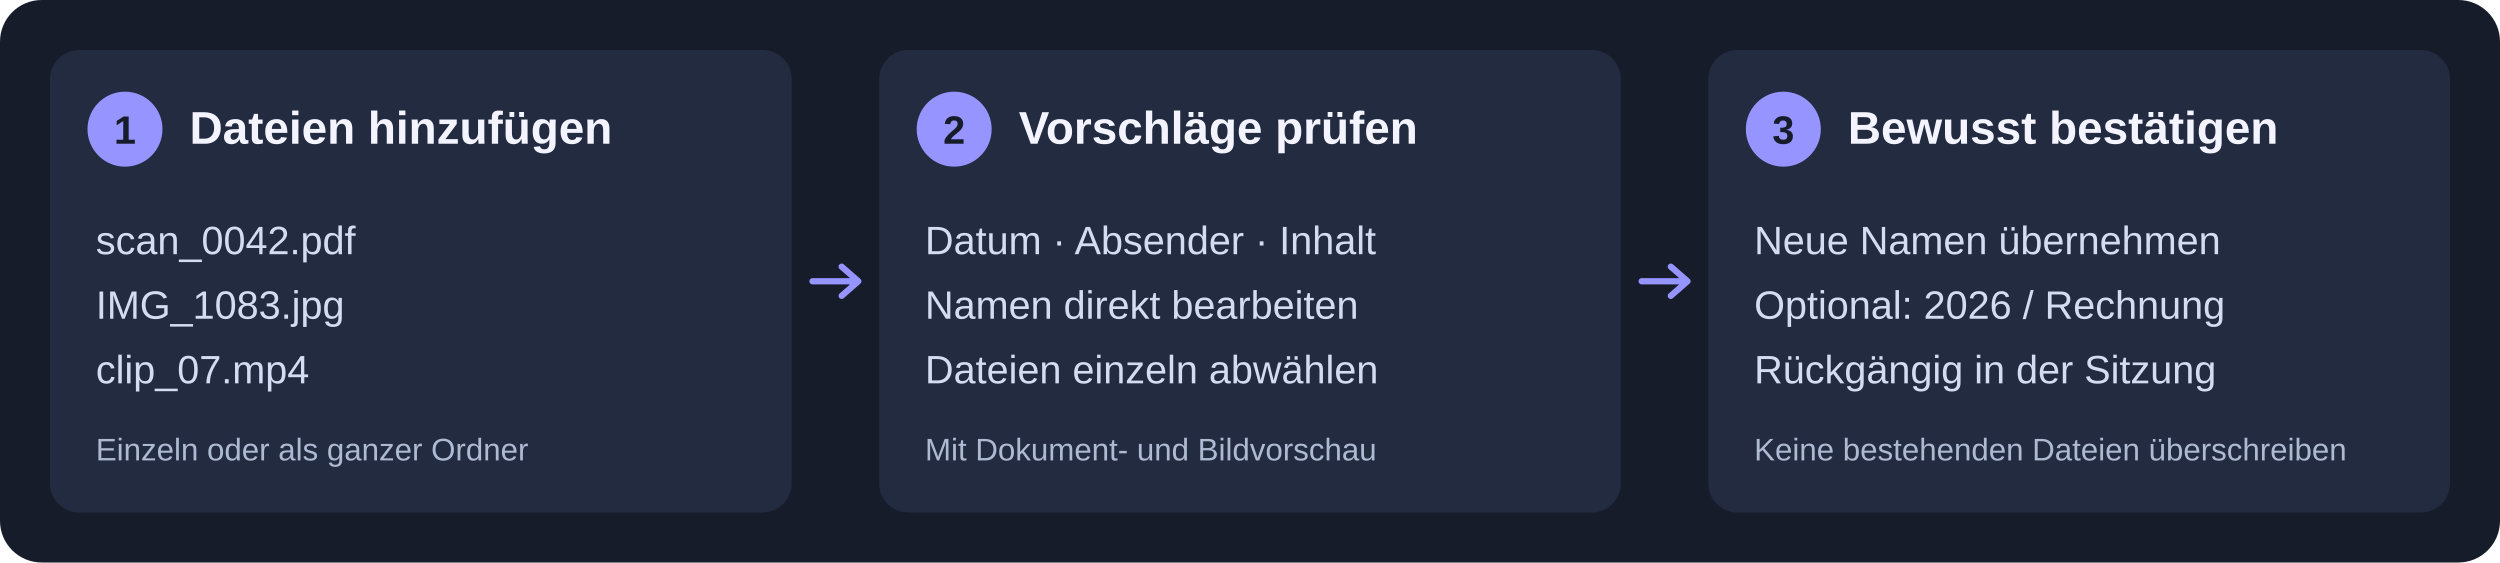
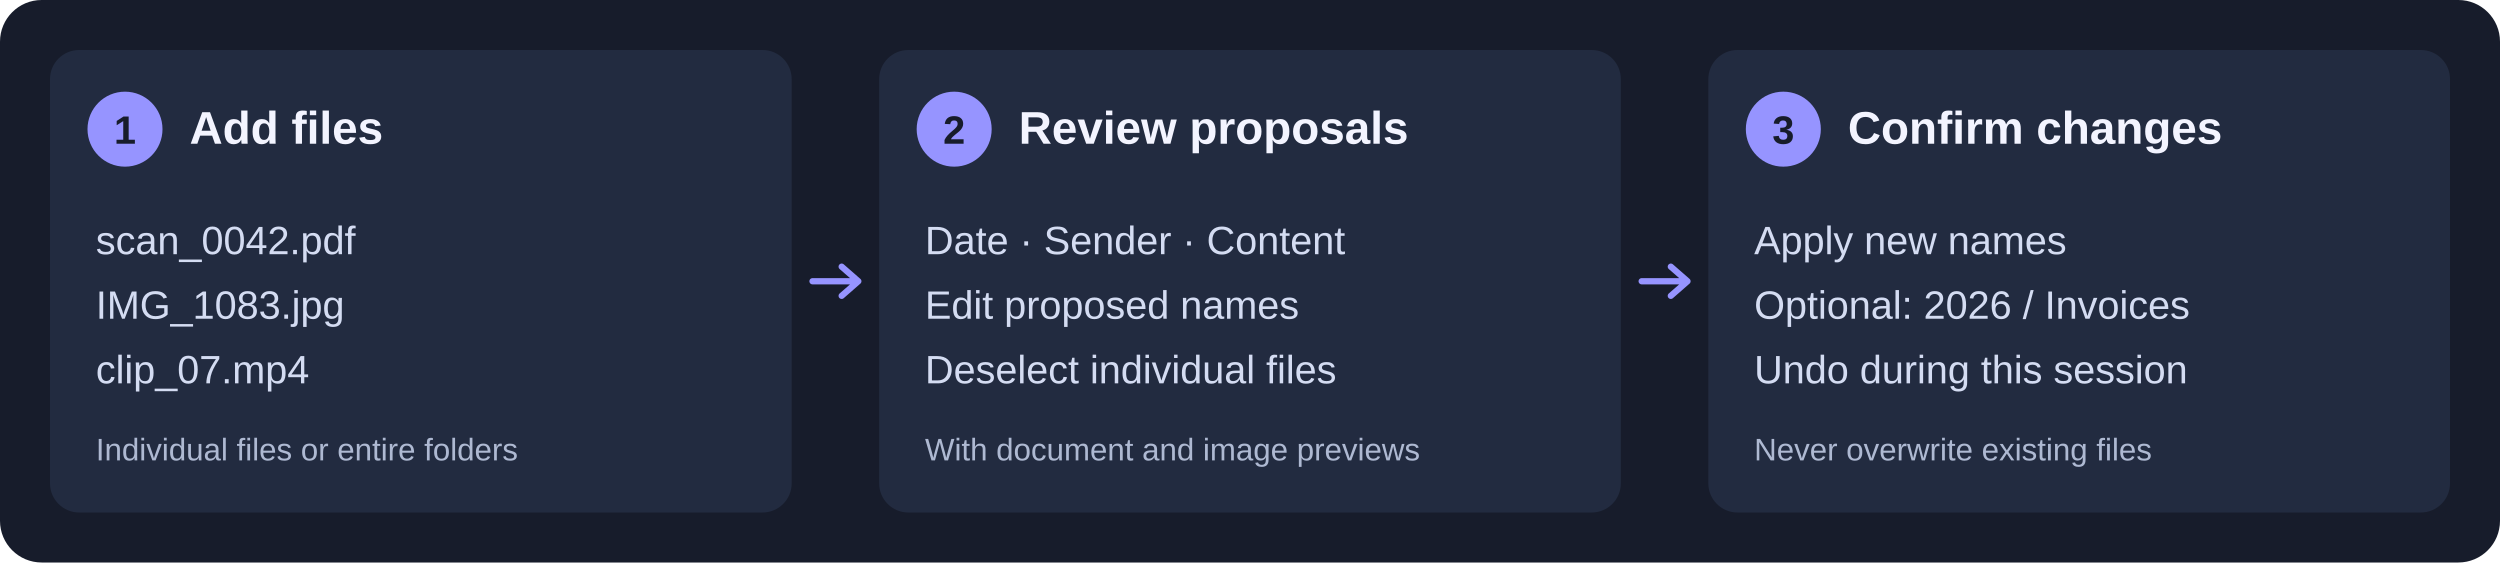
<svg xmlns="http://www.w3.org/2000/svg" width="1200" height="270" viewBox="0 0 1200 270" role="img" aria-labelledby="title description">
  <rect width="1200" height="270" rx="20" fill="#171c2b" />
  <g font-family="Arial, sans-serif">
    <rect x="24" y="24" width="356" height="222" rx="14" fill="#222b40" />
    <rect x="422" y="24" width="356" height="222" rx="14" fill="#222b40" />
    <rect x="820" y="24" width="356" height="222" rx="14" fill="#222b40" />
    <g fill="#9694ff">
      <circle cx="60" cy="62" r="18" />
      <circle cx="458" cy="62" r="18" />
      <circle cx="856" cy="62" r="18" />
    </g>
    <g font-size="19" font-weight="bold" fill="#171c2b" text-anchor="middle">
      <text x="60" y="69">1</text>
      <text x="458" y="69">2</text>
      <text x="856" y="69">3</text>
    </g>
    <g font-size="22" font-weight="bold" fill="#f3f4ff">
-       <text x="91" y="69">Dateien hinzufügen</text>
-       <text x="489" y="69">Vorschläge prüfen</text>
-       <text x="887" y="69">Bewusst bestätigen</text>
+       <text x="91" y="69">Add files</text>
+       <text x="489" y="69">Review proposals</text>
+       <text x="887" y="69">Confirm changes</text>
    </g>
    <g font-size="19" fill="#d4dcf2">
      <text x="46" y="122">scan_0042.pdf</text>
      <text x="46" y="153">IMG_1083.jpg</text>
      <text x="46" y="184">clip_07.mp4</text>
-       <text x="444" y="122">Datum · Absender · Inhalt</text>
-       <text x="444" y="153">Namen direkt bearbeiten</text>
-       <text x="444" y="184">Dateien einzeln abwählen</text>
-       <text x="842" y="122">Neue Namen übernehmen</text>
-       <text x="842" y="153">Optional: 2026 / Rechnung</text>
-       <text x="842" y="184">Rückgängig in der Sitzung</text>
+       <text x="444" y="122">Date · Sender · Content</text>
+       <text x="444" y="153">Edit proposed names</text>
+       <text x="444" y="184">Deselect individual files</text>
+       <text x="842" y="122">Apply new names</text>
+       <text x="842" y="153">Optional: 2026 / Invoices</text>
+       <text x="842" y="184">Undo during this session</text>
    </g>
    <g fill="#aeb9d2" font-size="15">
-       <text x="46" y="221">Einzeln oder als ganzer Ordner</text>
-       <text x="444" y="221">Mit Dokument- und Bildvorschau</text>
-       <text x="842" y="221">Keine bestehenden Dateien überschreiben</text>
+       <text x="46" y="221">Individual files or entire folders</text>
+       <text x="444" y="221">With document and image previews</text>
+       <text x="842" y="221">Never overwrite existing files</text>
    </g>
    <g stroke="#9694ff" stroke-width="3" fill="none" stroke-linecap="round" stroke-linejoin="round">
      <path d="M390 135h22m-8-7 8 7-8 7" />
      <path d="M788 135h22m-8-7 8 7-8 7" />
    </g>
  </g>
</svg>
